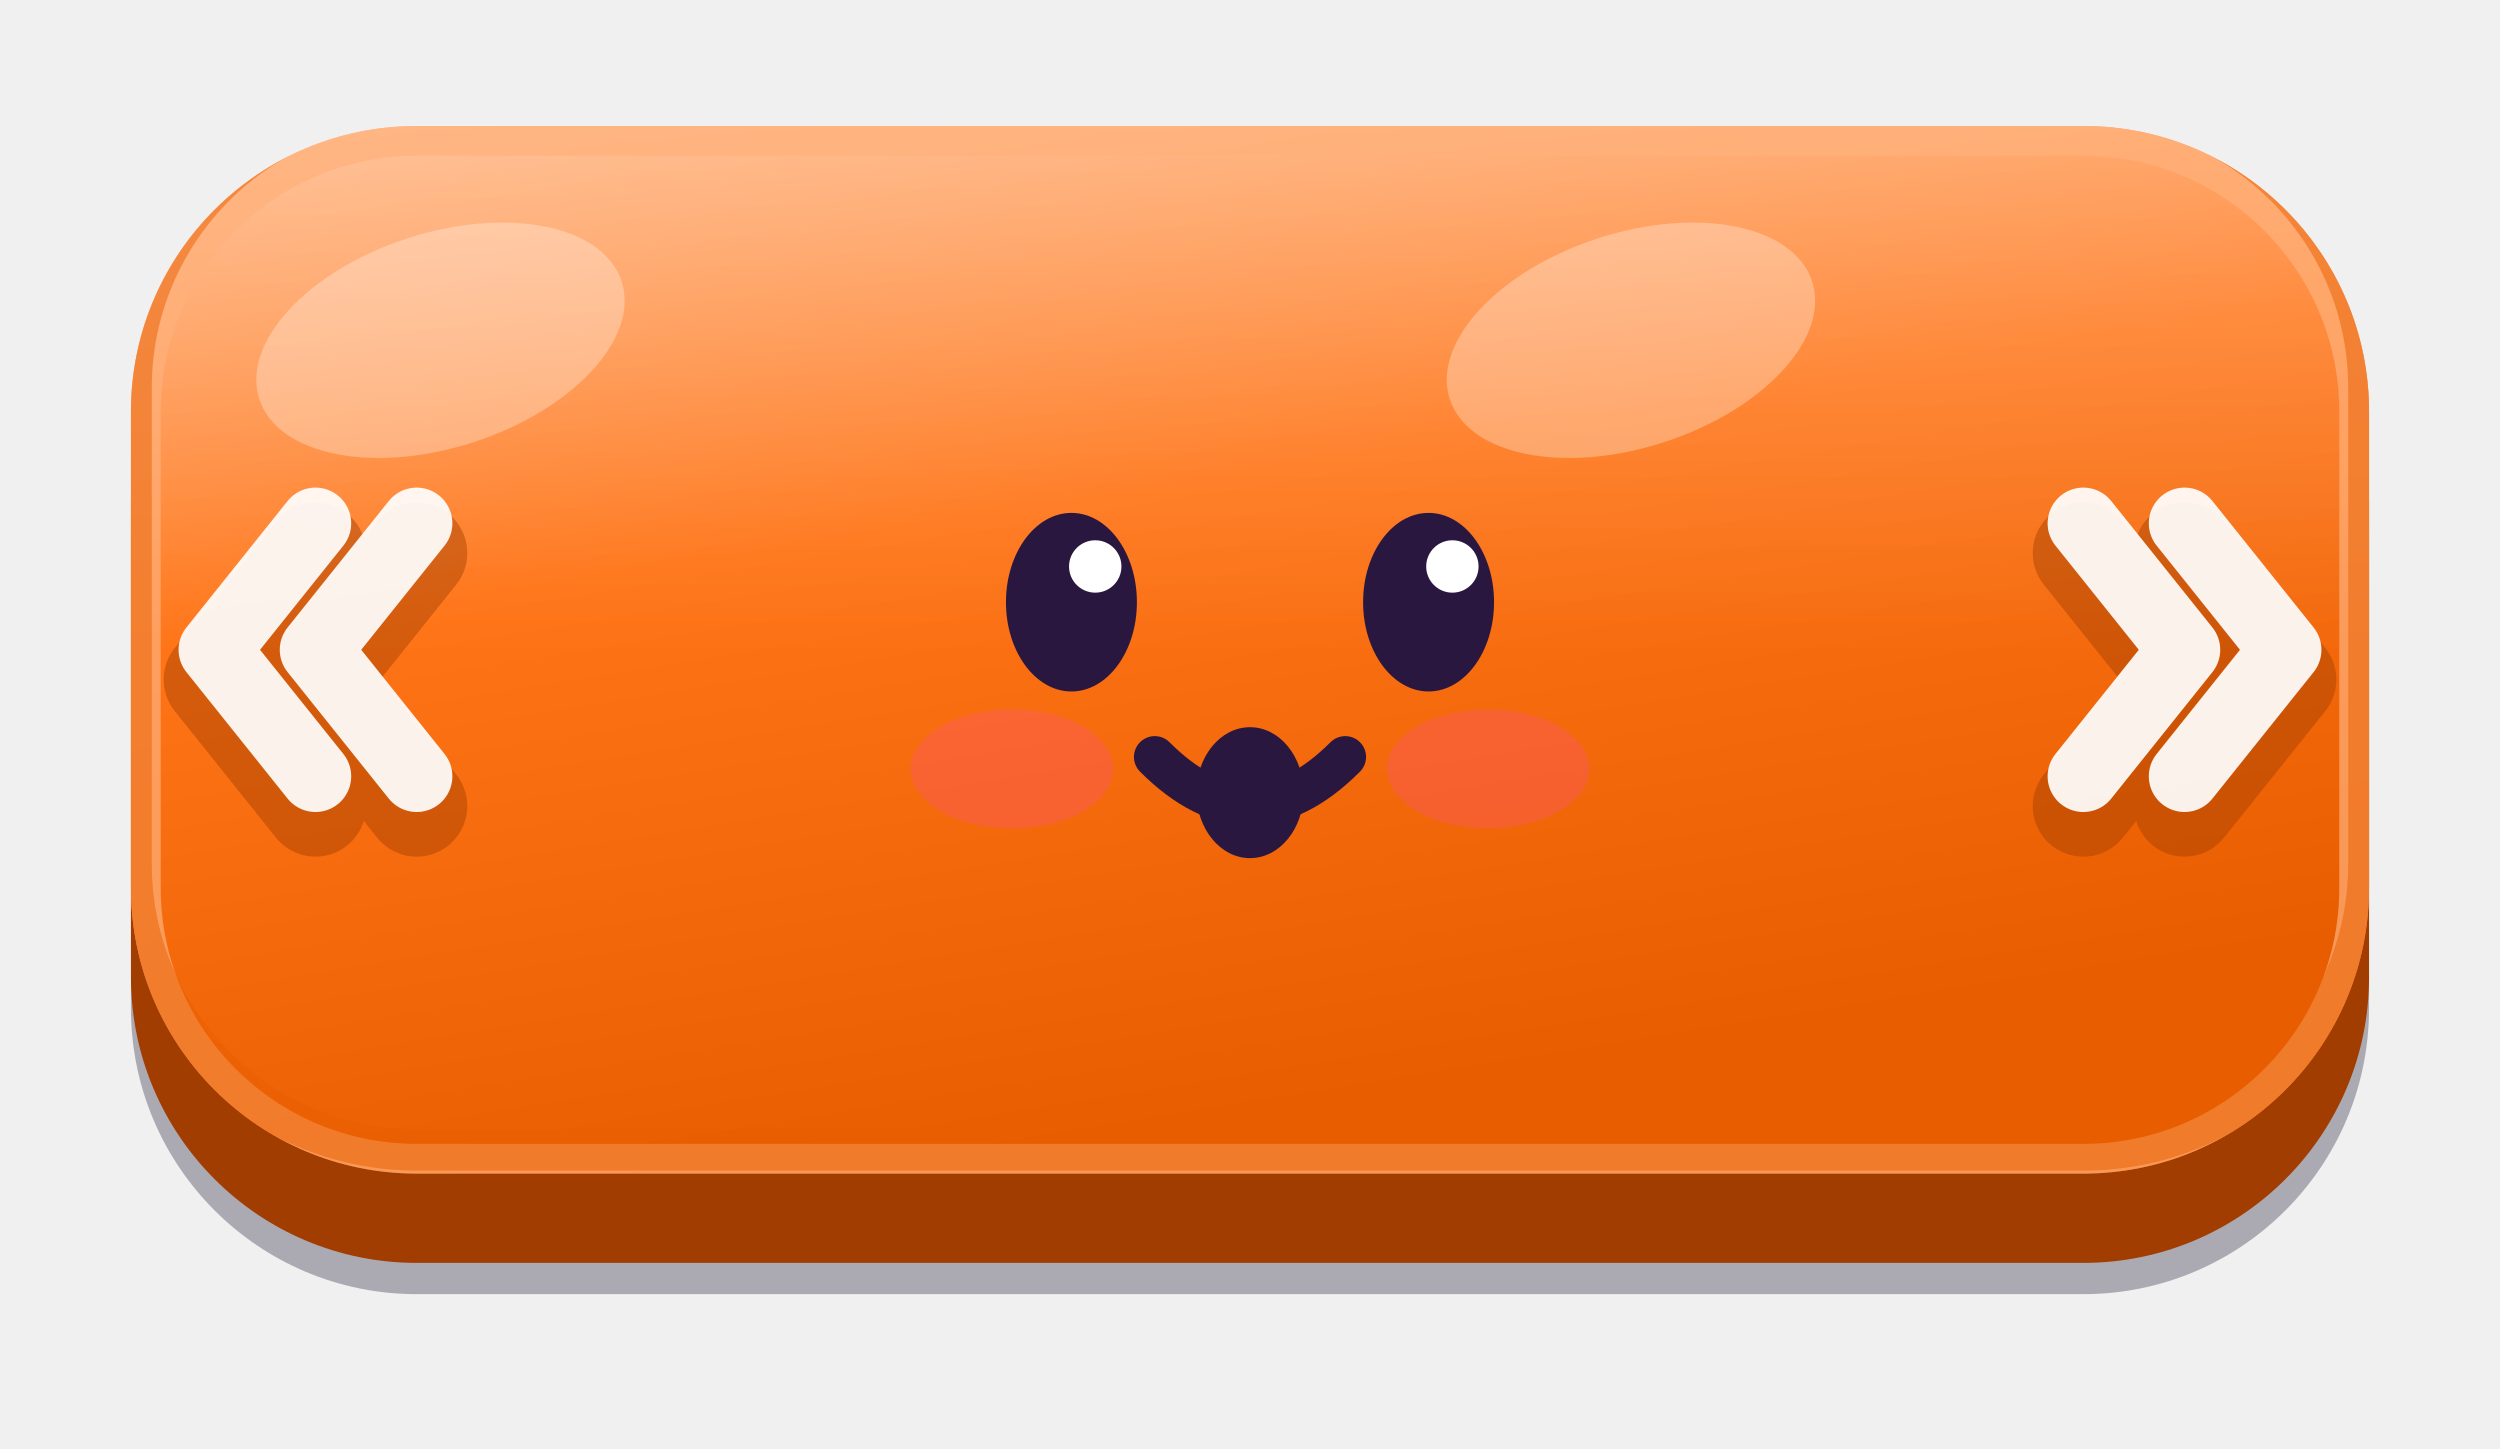
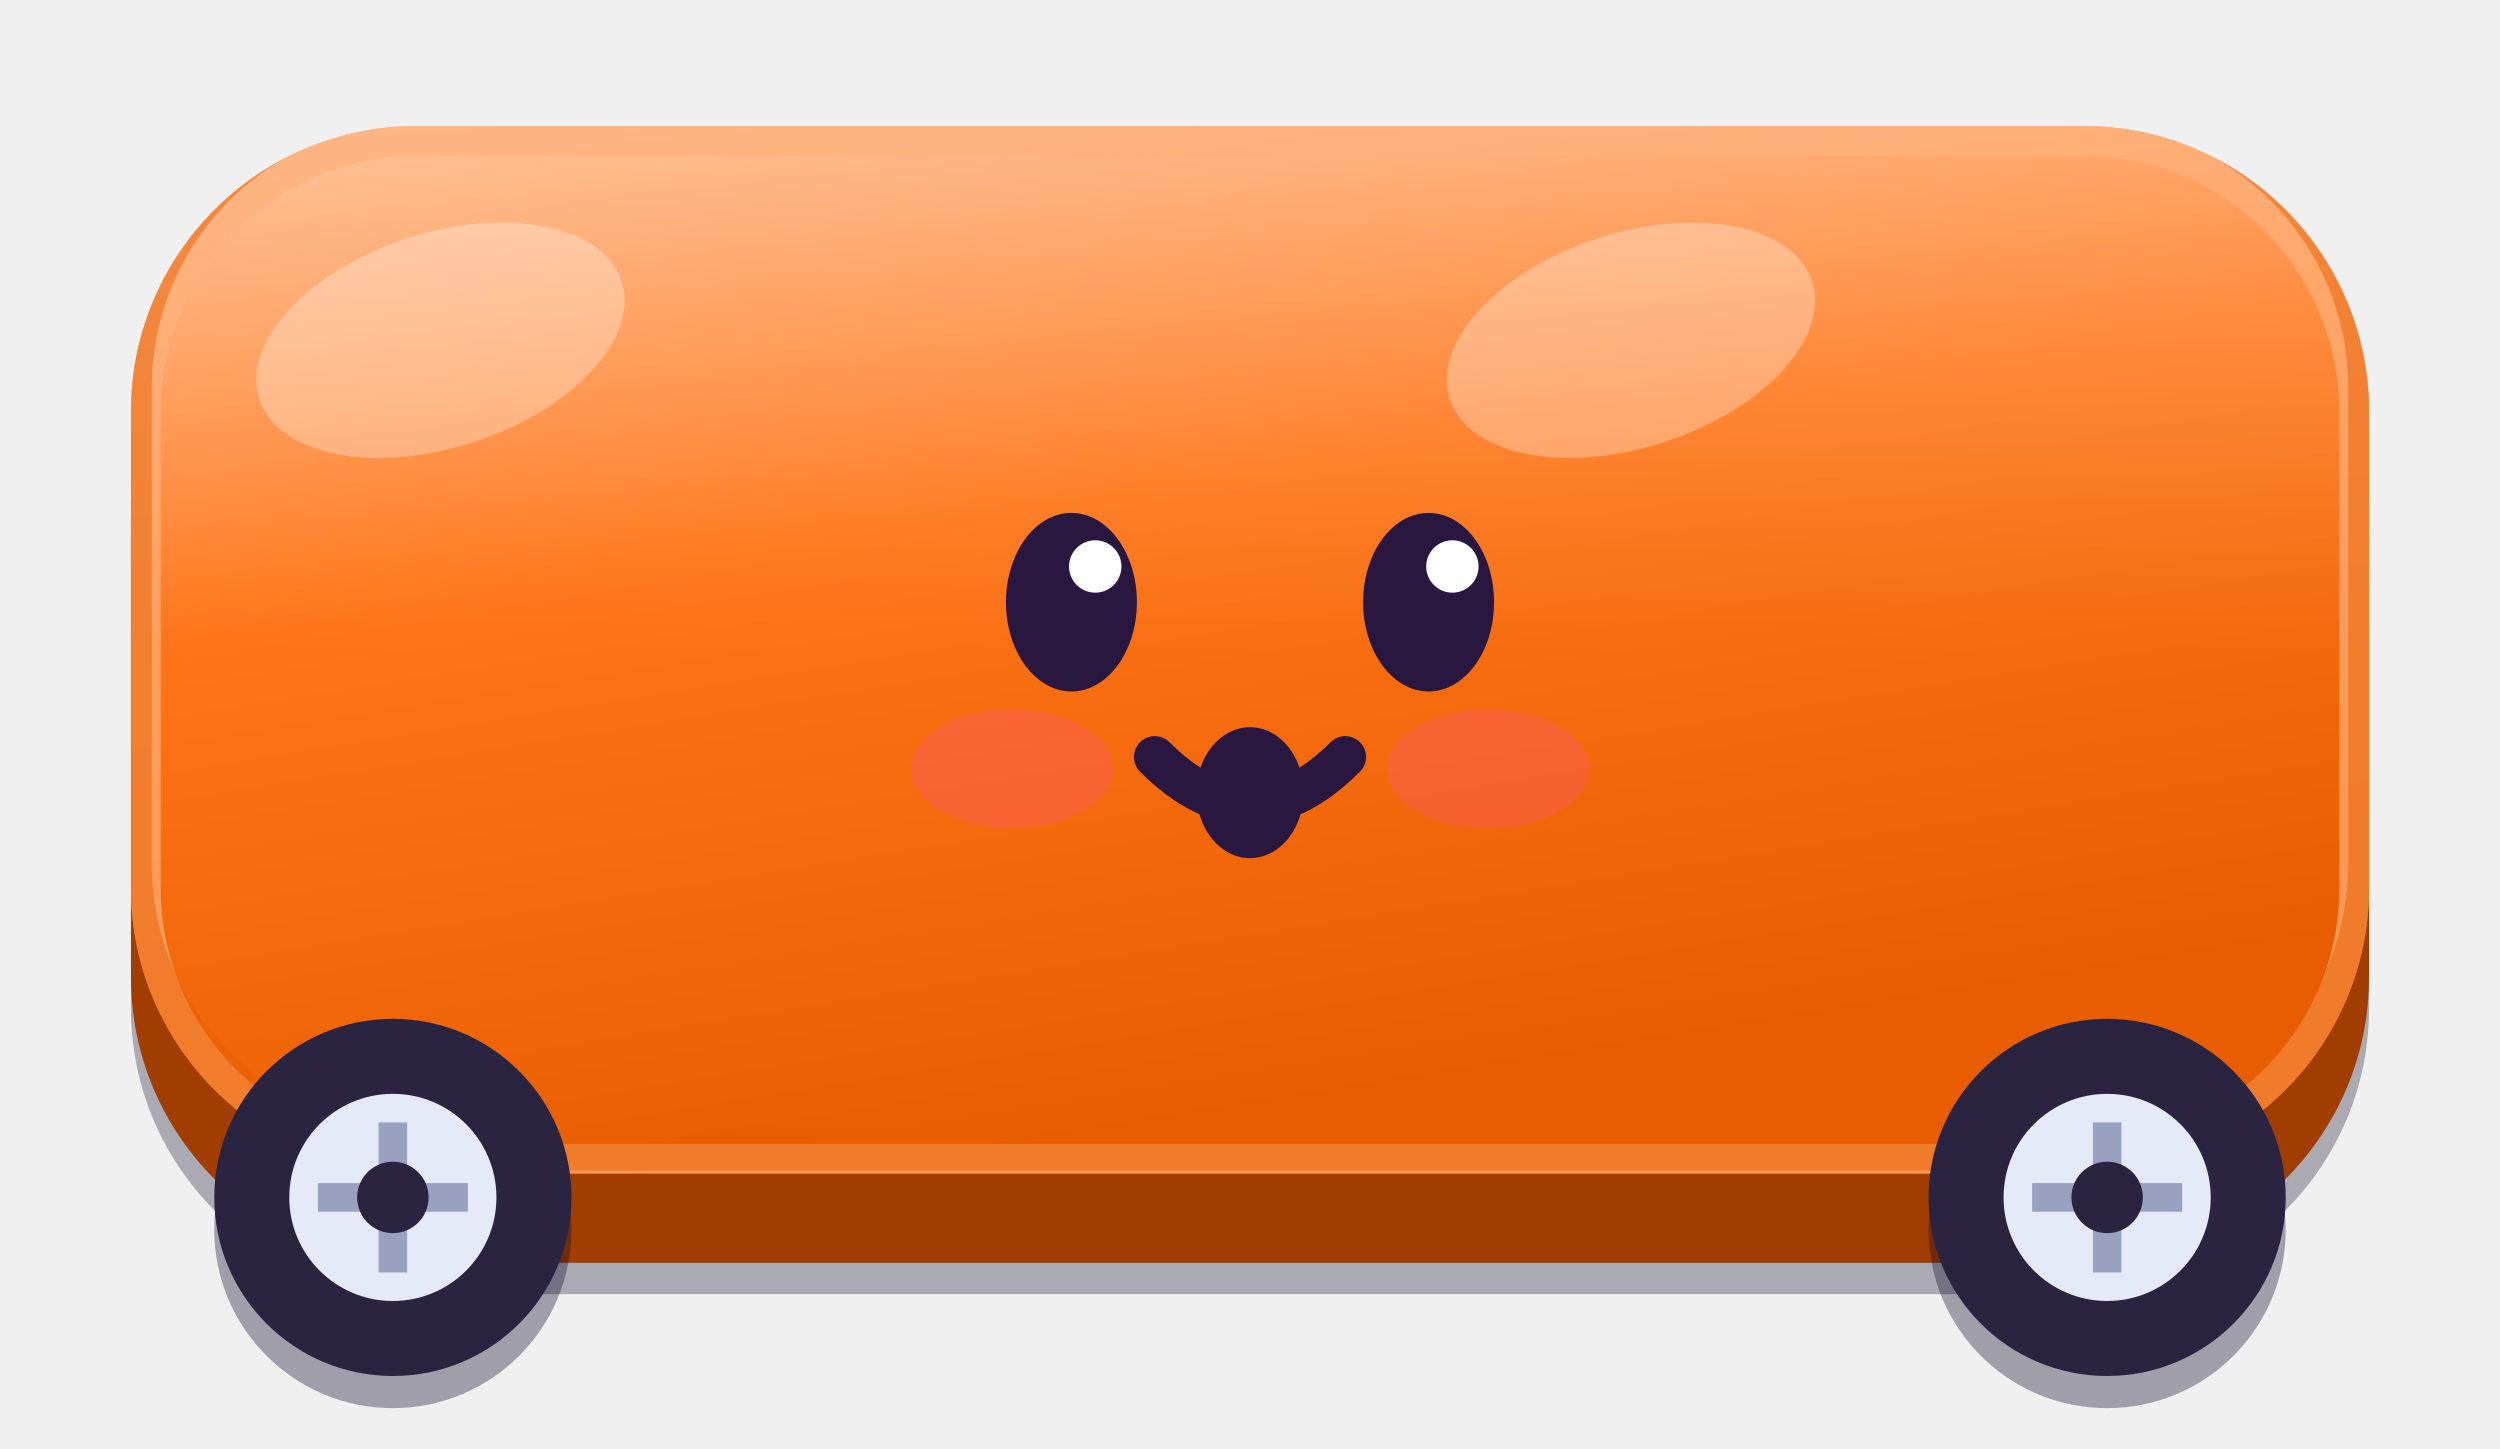
<svg xmlns="http://www.w3.org/2000/svg" class="jelly" width="252" height="146" viewBox="-6 -10 252 146" overflow="visible">
  <defs>
    <linearGradient id="face-red" x1="0" y1="0" x2="0.35" y2="1">
      <stop offset="0" stop-color="#ff7a82" />
      <stop offset="0.45" stop-color="#e8263a" />
      <stop offset="1" stop-color="#c0142a" />
    </linearGradient>
    <radialGradient id="core-red" cx="0.4" cy="0.3" r="0.9">
      <stop offset="0" stop-color="#ff7a82" />
      <stop offset="0.6" stop-color="#e8263a" />
      <stop offset="1" stop-color="#c0142a" />
    </radialGradient>
    <linearGradient id="face-blue" x1="0" y1="0" x2="0.35" y2="1">
      <stop offset="0" stop-color="#8db8ff" />
      <stop offset="0.45" stop-color="#3d7bff" />
      <stop offset="1" stop-color="#2a5fe3" />
    </linearGradient>
    <radialGradient id="core-blue" cx="0.4" cy="0.3" r="0.9">
      <stop offset="0" stop-color="#8db8ff" />
      <stop offset="0.6" stop-color="#3d7bff" />
      <stop offset="1" stop-color="#2a5fe3" />
    </radialGradient>
    <linearGradient id="face-yellow" x1="0" y1="0" x2="0.35" y2="1">
      <stop offset="0" stop-color="#fff5a0" />
      <stop offset="0.45" stop-color="#ffe22e" />
      <stop offset="1" stop-color="#f2c800" />
    </linearGradient>
    <radialGradient id="core-yellow" cx="0.4" cy="0.3" r="0.9">
      <stop offset="0" stop-color="#fff5a0" />
      <stop offset="0.6" stop-color="#ffe22e" />
      <stop offset="1" stop-color="#f2c800" />
    </radialGradient>
    <linearGradient id="face-green" x1="0" y1="0" x2="0.35" y2="1">
      <stop offset="0" stop-color="#8ff2b0" />
      <stop offset="0.45" stop-color="#2fcf6f" />
      <stop offset="1" stop-color="#1dab56" />
    </linearGradient>
    <radialGradient id="core-green" cx="0.4" cy="0.3" r="0.9">
      <stop offset="0" stop-color="#8ff2b0" />
      <stop offset="0.6" stop-color="#2fcf6f" />
      <stop offset="1" stop-color="#1dab56" />
    </radialGradient>
    <linearGradient id="face-purple" x1="0" y1="0" x2="0.35" y2="1">
      <stop offset="0" stop-color="#d8b0ff" />
      <stop offset="0.45" stop-color="#a45cff" />
      <stop offset="1" stop-color="#8439e8" />
    </linearGradient>
    <radialGradient id="core-purple" cx="0.4" cy="0.3" r="0.9">
      <stop offset="0" stop-color="#d8b0ff" />
      <stop offset="0.6" stop-color="#a45cff" />
      <stop offset="1" stop-color="#8439e8" />
    </radialGradient>
    <linearGradient id="face-orange" x1="0" y1="0" x2="0.35" y2="1">
      <stop offset="0" stop-color="#ffb07a" />
      <stop offset="0.45" stop-color="#ff7417" />
      <stop offset="1" stop-color="#e85d00" />
    </linearGradient>
    <radialGradient id="core-orange" cx="0.4" cy="0.3" r="0.9">
      <stop offset="0" stop-color="#ffb07a" />
      <stop offset="0.6" stop-color="#ff7417" />
      <stop offset="1" stop-color="#e85d00" />
    </radialGradient>
    <linearGradient id="face-pink" x1="0" y1="0" x2="0.35" y2="1">
      <stop offset="0" stop-color="#ffb0da" />
      <stop offset="0.45" stop-color="#ff5fb2" />
      <stop offset="1" stop-color="#ea3a92" />
    </linearGradient>
    <radialGradient id="core-pink" cx="0.4" cy="0.3" r="0.9">
      <stop offset="0" stop-color="#ffb0da" />
      <stop offset="0.6" stop-color="#ff5fb2" />
      <stop offset="1" stop-color="#ea3a92" />
    </radialGradient>
    <linearGradient id="face-sky" x1="0" y1="0" x2="0.35" y2="1">
      <stop offset="0" stop-color="#a6eeff" />
      <stop offset="0.45" stop-color="#3fd0ff" />
      <stop offset="1" stop-color="#18aeee" />
    </linearGradient>
    <radialGradient id="core-sky" cx="0.4" cy="0.3" r="0.9">
      <stop offset="0" stop-color="#a6eeff" />
      <stop offset="0.6" stop-color="#3fd0ff" />
      <stop offset="1" stop-color="#18aeee" />
    </radialGradient>
    <linearGradient id="face-water" x1="0" y1="0" x2="0.35" y2="1">
      <stop offset="0" stop-color="#a8fff4" />
      <stop offset="0.45" stop-color="#1fd6c6" />
      <stop offset="1" stop-color="#0fb0a8" />
    </linearGradient>
    <radialGradient id="core-water" cx="0.4" cy="0.3" r="0.9">
      <stop offset="0" stop-color="#a8fff4" />
      <stop offset="0.6" stop-color="#1fd6c6" />
      <stop offset="1" stop-color="#0fb0a8" />
    </radialGradient>
    <linearGradient id="face-beaver" x1="0" y1="0" x2="0.35" y2="1">
      <stop offset="0" stop-color="#e2ae78" />
      <stop offset="0.45" stop-color="#a86a38" />
      <stop offset="1" stop-color="#834f26" />
    </linearGradient>
    <radialGradient id="core-beaver" cx="0.4" cy="0.3" r="0.9">
      <stop offset="0" stop-color="#e2ae78" />
      <stop offset="0.6" stop-color="#a86a38" />
      <stop offset="1" stop-color="#834f26" />
    </radialGradient>
    <linearGradient id="face-ice" x1="0" y1="0" x2="0.35" y2="1">
      <stop offset="0" stop-color="#ffffff" />
      <stop offset="0.45" stop-color="#dff4ff" />
      <stop offset="1" stop-color="#b6e0fa" />
    </linearGradient>
    <radialGradient id="core-ice" cx="0.4" cy="0.3" r="0.9">
      <stop offset="0" stop-color="#ffffff" />
      <stop offset="0.6" stop-color="#dff4ff" />
      <stop offset="1" stop-color="#b6e0fa" />
    </radialGradient>
    <linearGradient id="gloss" x1="0" y1="0" x2="0" y2="1">
      <stop offset="0" stop-color="#fff" stop-opacity="0.55" />
      <stop offset="1" stop-color="#fff" stop-opacity="0" />
    </linearGradient>
    <linearGradient id="ice" x1="0" y1="0" x2="1" y2="1">
      <stop offset="0" stop-color="#f4fcff" stop-opacity="0.95" />
      <stop offset="0.5" stop-color="#c9ecff" stop-opacity="0.82" />
      <stop offset="1" stop-color="#9fd8ff" stop-opacity="0.8" />
    </linearGradient>
  </defs>
  <defs>
-     <clipPath id="cnfhtti">
+     <clipPath id="cushy4g">
      <path d="M7.20,36.00A28.80,28.80 0 0 1 36.00,7.20L204.00,7.20A28.80,28.80 0 0 1 232.80,36.00L232.80,84.00A28.80,28.80 0 0 1 204.00,112.80L36.00,112.80A28.80,28.80 0 0 1 7.20,84.00Z" />
    </clipPath>
  </defs>
  <g transform="translate(0 -4.50)">
    <path class="shadow" d="M7.20,36.00A28.80,28.80 0 0 1 36.00,7.20L204.00,7.20A28.80,28.80 0 0 1 232.80,36.00L232.80,84.00A28.80,28.80 0 0 1 204.00,112.80L36.00,112.80A28.80,28.80 0 0 1 7.20,84.00Z" transform="translate(0 12.15)" fill="#0b0624" opacity="0.3" />
    <path d="M7.20,36.00A28.80,28.80 0 0 1 36.00,7.20L204.00,7.20A28.80,28.80 0 0 1 232.80,36.00L232.80,84.00A28.80,28.80 0 0 1 204.00,112.80L36.00,112.80A28.80,28.80 0 0 1 7.20,84.00Z" transform="translate(0 9)" fill="#a13d00" />
    <path class="hit" d="M7.20,36.00A28.80,28.80 0 0 1 36.00,7.20L204.00,7.20A28.80,28.80 0 0 1 232.80,36.00L232.80,84.00A28.80,28.80 0 0 1 204.00,112.80L36.00,112.80A28.80,28.80 0 0 1 7.20,84.00Z" fill="url(#face-orange)" />
-     <g clip-path="url(#cnfhtti)" pointer-events="none">
+     <g clip-path="url(#cushy4g)" pointer-events="none">
      <rect x="0" y="0" width="240" height="60" fill="url(#gloss)" opacity="0.55" />
      <ellipse cx="38.4" cy="28.8" rx="19.2" ry="10.8" fill="#fff" opacity="0.3" transform="rotate(-18 38.4 28.8)" />
      <ellipse cx="158.4" cy="28.8" rx="19.2" ry="10.8" fill="#fff" opacity="0.3" transform="rotate(-18 158.4 28.8)" />
      <path d="M7.20,36.00A28.80,28.80 0 0 1 36.00,7.20L204.00,7.20A28.80,28.80 0 0 1 232.80,36.00L232.80,84.00A28.80,28.80 0 0 1 204.00,112.80L36.00,112.80A28.80,28.80 0 0 1 7.20,84.00Z" fill="none" stroke="#ffb07a" stroke-width="6" opacity="0.7" />
      <path d="M7.20,36.00A28.80,28.80 0 0 1 36.00,7.20L204.00,7.20A28.80,28.80 0 0 1 232.80,36.00L232.80,84.00A28.80,28.80 0 0 1 204.00,112.80L36.00,112.80A28.80,28.80 0 0 1 7.20,84.00Z" fill="none" stroke="#e85d00" stroke-width="4.2" opacity="0.5" transform="translate(0 -2.4)" />
    </g>
    <g class="face">
      <ellipse cx="96" cy="72" rx="10.2" ry="6" fill="#ff4f8b" opacity="0.28" />
      <ellipse cx="144" cy="72" rx="10.2" ry="6" fill="#ff4f8b" opacity="0.28" />
      <g class="eyes" style="transform-origin:120px 55.2px">
        <ellipse cx="102" cy="55.2" rx="6.6" ry="9" fill="#2a1740" />
        <ellipse cx="138" cy="55.2" rx="6.6" ry="9" fill="#2a1740" />
        <circle cx="104.4" cy="51.6" r="2.64" fill="#fff" />
        <circle cx="140.4" cy="51.6" r="2.64" fill="#fff" />
      </g>
      <path class="smile" d="M110.4,70.8 Q120,80.4 129.6,70.8" fill="none" stroke="#2a1740" stroke-width="4.2" stroke-linecap="round" />
      <ellipse class="oh" cx="120" cy="74.4" rx="5.4" ry="6.6" fill="#2a1740" />
    </g>
-     <g pointer-events="none" fill="none" stroke-linecap="round" stroke-linejoin="round">
-       <path d="M25.8,47.25 L15.6,60 L25.8,72.75M36,47.25 L25.8,60 L36,72.75M214.2,47.25 L224.4,60 L214.2,72.75M204,47.25 L214.2,60 L204,72.75" stroke="#a13d00" stroke-width="10.2" opacity="0.45" transform="translate(0 3)" />
-       <path d="M25.8,47.25 L15.6,60 L25.8,72.75M36,47.25 L25.8,60 L36,72.75M214.2,47.25 L224.4,60 L214.2,72.75M204,47.25 L214.2,60 L204,72.75" stroke="#fff" stroke-width="7.2" opacity="0.92" />
+     <g class="wheel" style="transform-origin:33.6px 115.2px">
+       <circle cx="33.6" cy="118.44" r="18" fill="#0b0624" opacity="0.35" />
+       <circle cx="33.6" cy="115.2" r="18" fill="#2a2440" />
+       <circle cx="33.6" cy="115.2" r="10.44" fill="#e6e9f7" />
+       <path d="M26.04,115.2 H41.16 M33.6,107.64 V122.76" stroke="#9aa0bf" stroke-width="2.88" />
+       <circle cx="33.6" cy="115.2" r="3.6" fill="#2a2440" />
+     </g>
+     <g class="wheel" style="transform-origin:206.4px 115.2px">
+       <circle cx="206.4" cy="118.44" r="18" fill="#0b0624" opacity="0.35" />
+       <circle cx="206.4" cy="115.2" r="18" fill="#2a2440" />
+       <circle cx="206.4" cy="115.2" r="10.44" fill="#e6e9f7" />
+       <path d="M198.84,115.2 H213.96 M206.4,107.64 V122.76" stroke="#9aa0bf" stroke-width="2.88" />
+       <circle cx="206.4" cy="115.2" r="3.6" fill="#2a2440" />
    </g>
  </g>
</svg>
